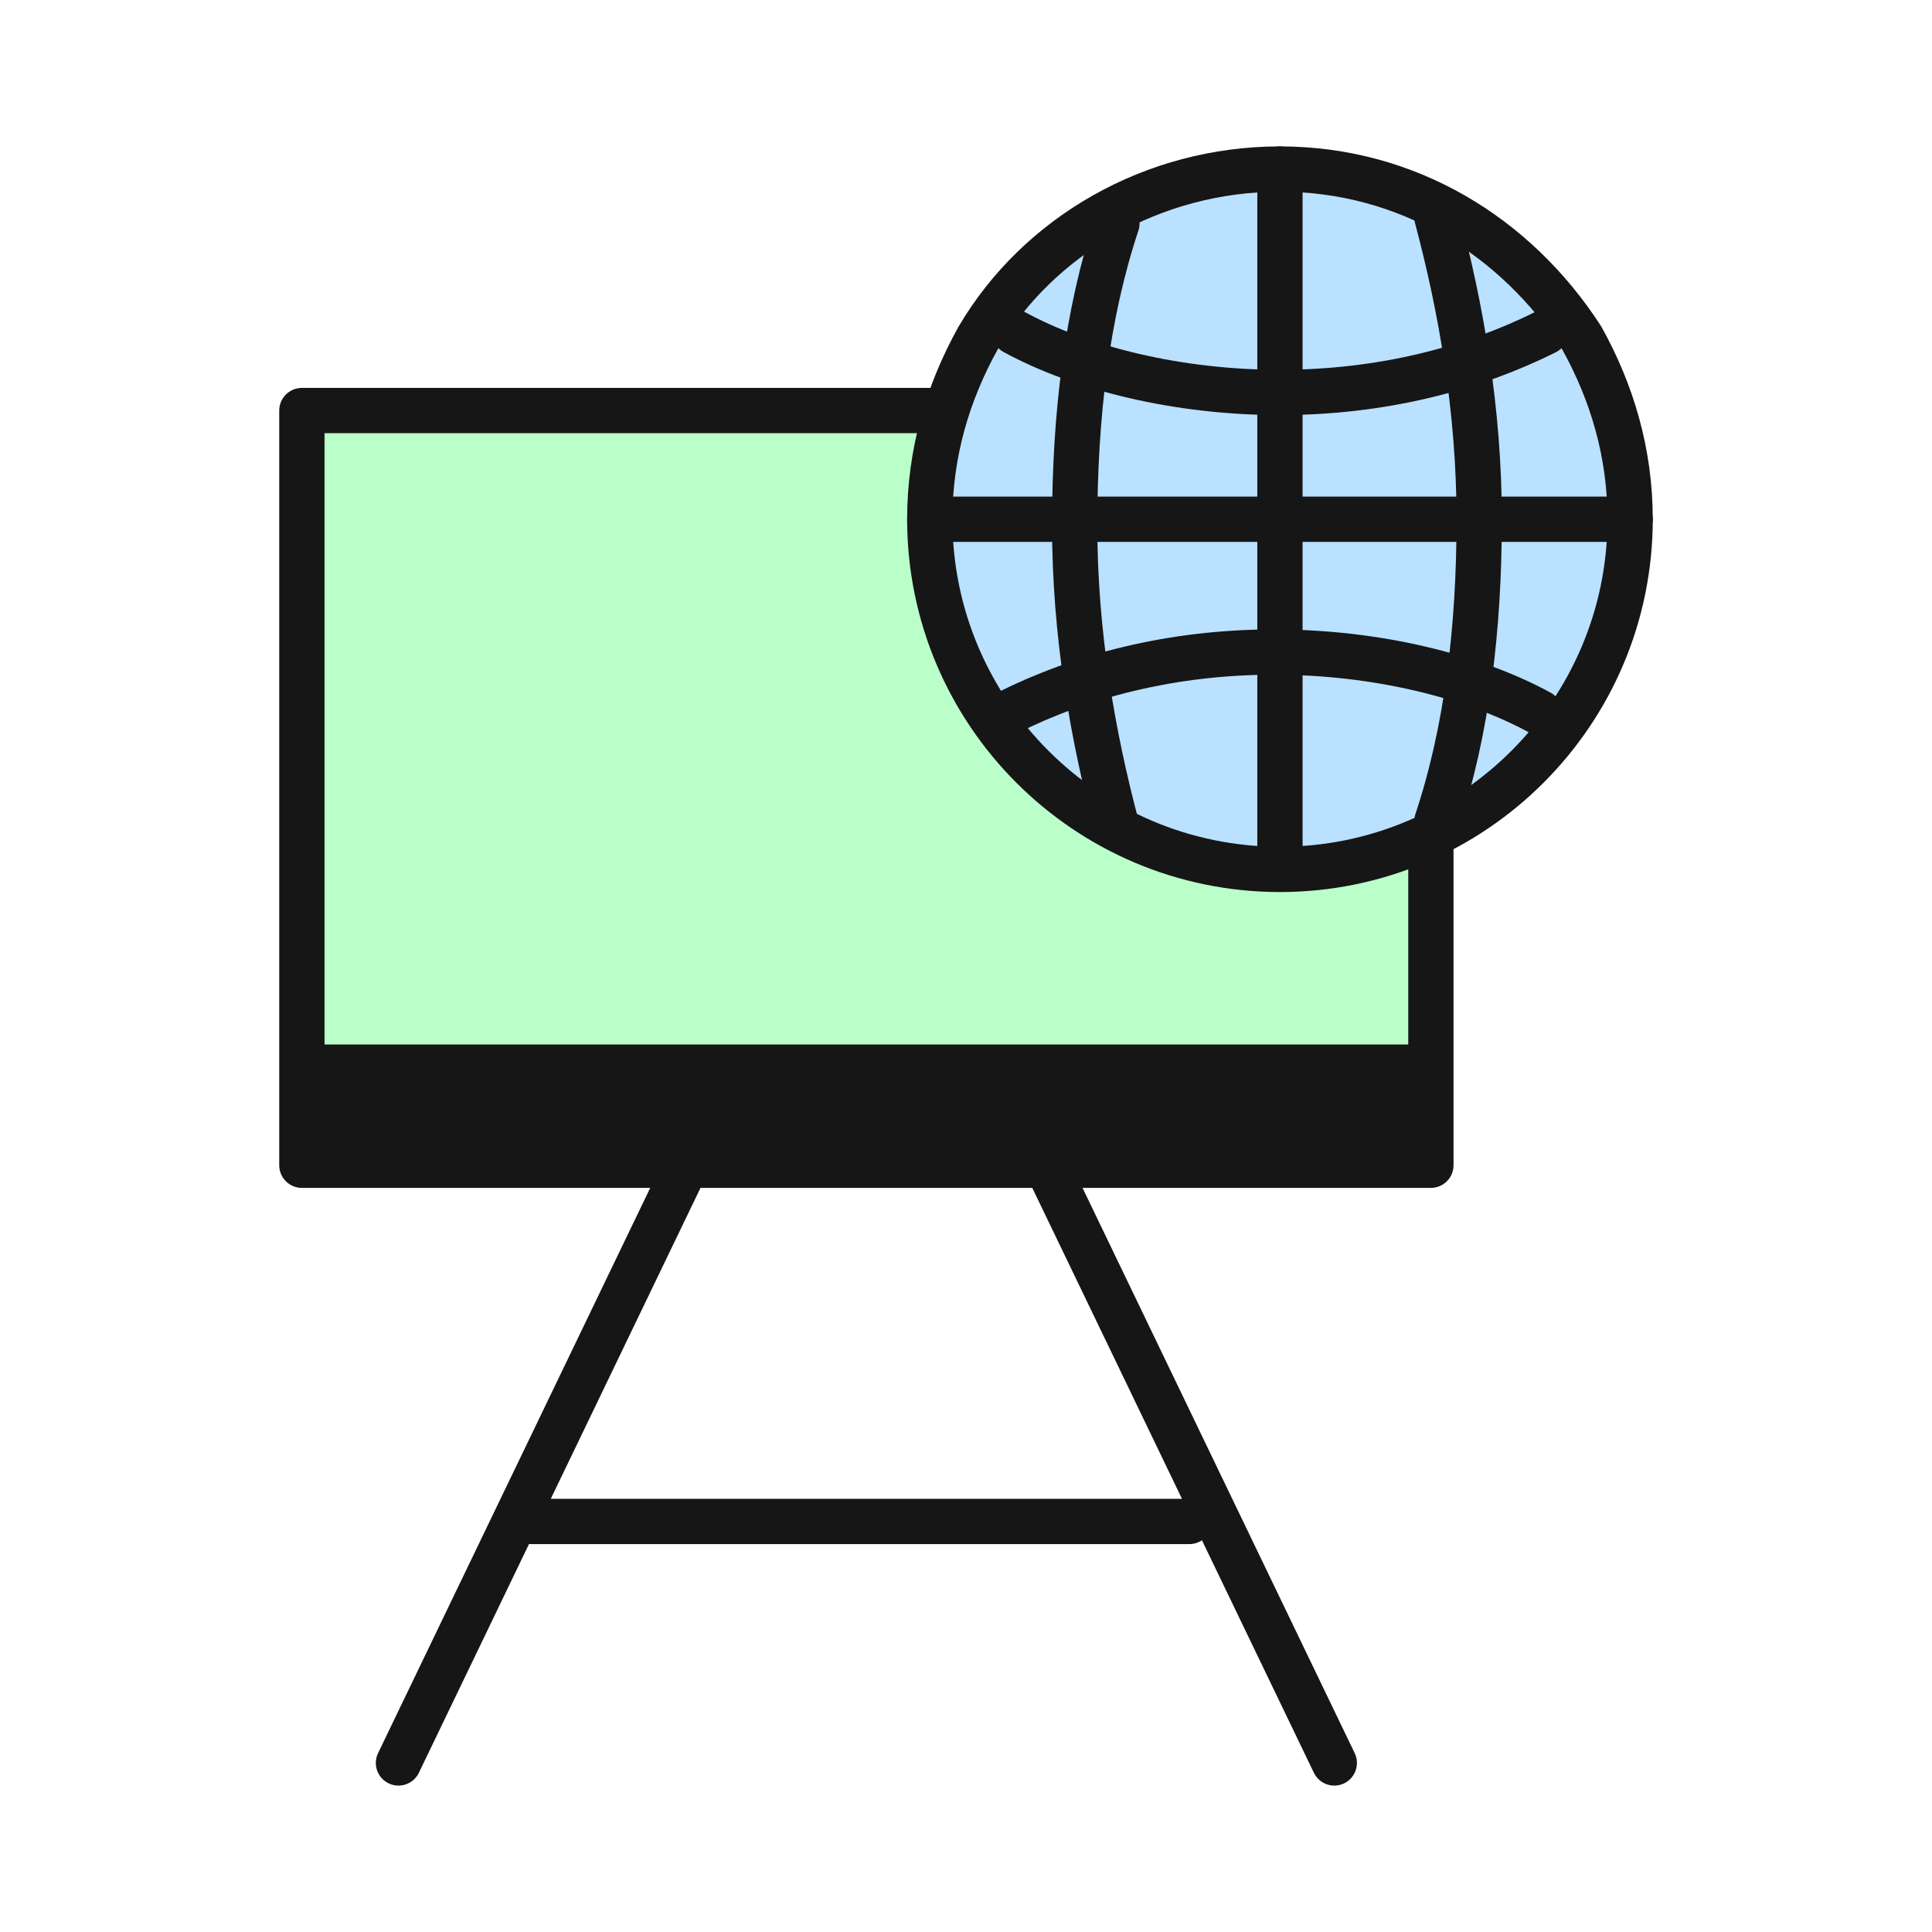
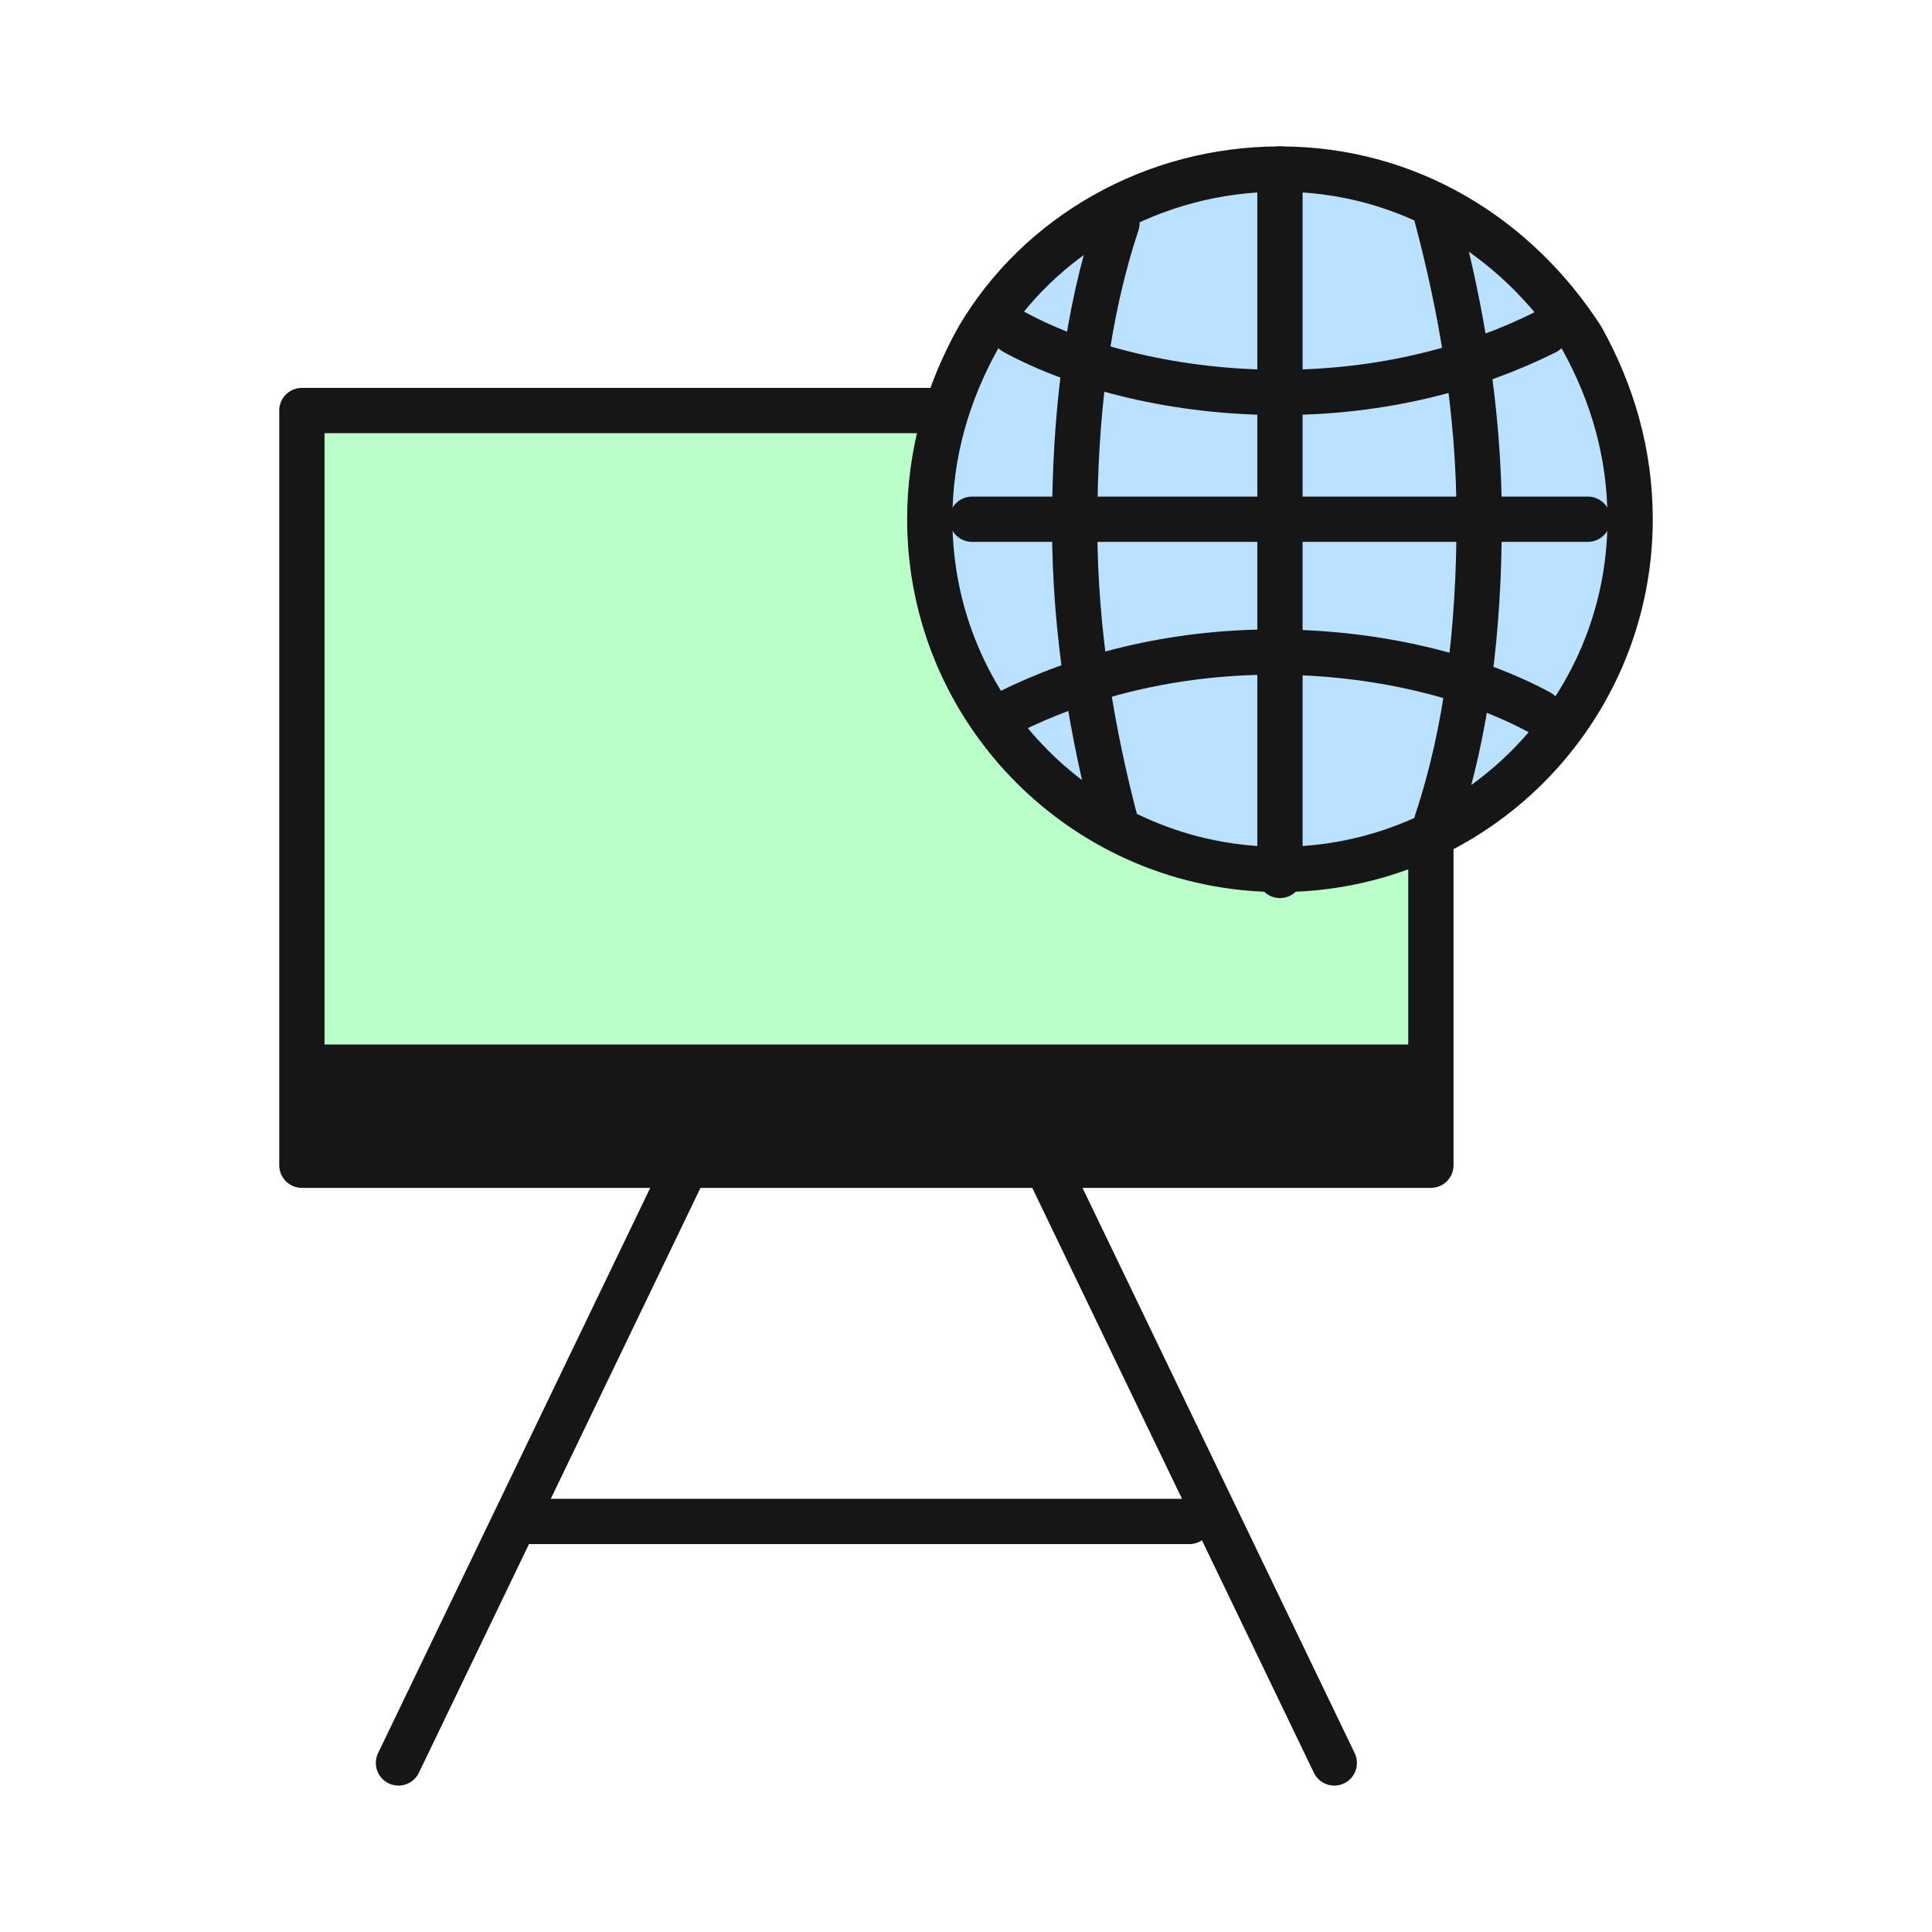
- <svg xmlns="http://www.w3.org/2000/svg" version="1.1" id="Ebene_1" x="0px" y="0px" viewBox="0 0 32 32" style="enable-background:new 0 0 32 32;" xml:space="preserve">
+ <svg xmlns="http://www.w3.org/2000/svg" version="1.1" x="0px" y="0px" width="32px" height="32px" viewBox="0 0 32 32" style="enable-background:new 0 0 32 32;" xml:space="preserve">
  <style type="text/css">
	.st0{fill:#BAFFC9;stroke:#161616;stroke-width:0.75;stroke-linecap:round;stroke-linejoin:round;stroke-miterlimit:10;}
- 	.st1{fill:none;}
+ 	.st1{fill:#0E2F6E;}
	.st2{fill:none;stroke:#161616;stroke-width:0.75;stroke-linecap:round;stroke-linejoin:round;stroke-miterlimit:10;}
	.st3{fill:none;stroke:#161616;stroke-width:0.75;stroke-linecap:round;stroke-miterlimit:10;}
	.st4{fill:#161616;}
	.st5{fill:#BAE1FF;stroke:#161616;stroke-width:0.75;stroke-linecap:round;stroke-linejoin:round;stroke-miterlimit:10;}
</style>
-   <g id="Ebene_2_00000145056487240486894190000015414639842555812524_">
+   <g id="Ebene_2">
</g>
  <g id="Layer_1">
    <g>
      <rect x="5" y="6.8" class="st0" width="18.7" height="12.5" />
      <line class="st1" x1="11.8" y1="18.4" x2="6.6" y2="29.2" />
      <line class="st2" x1="11.8" y1="18.4" x2="6.6" y2="29.2" />
      <line class="st1" x1="16.9" y1="18.4" x2="22.1" y2="29.2" />
      <line class="st3" x1="16.9" y1="18.4" x2="22.1" y2="29.2" />
      <line class="st1" x1="8.8" y1="25.2" x2="19.7" y2="25.2" />
      <line class="st2" x1="8.8" y1="25.2" x2="19.7" y2="25.2" />
      <rect x="5" y="17.3" class="st4" width="18.7" height="1.9" />
      <g>
-         <path class="st5" d="M27,8.6c0,3.2-2.6,5.8-5.8,5.8s-5.8-2.6-5.8-5.8c0-1.1,0.3-2.1,0.8-3c1-1.7,2.9-2.8,5-2.8s3.9,1.1,5,2.8     C26.7,6.5,27,7.5,27,8.6z" />
+         <path class="st5" d="M27,8.6c0,3.2-2.6,5.8-5.8,5.8c-3.2,0-5.8-2.6-5.8-5.8c0-1.1,0.3-2.1,0.8-3c1-1.7,2.9-2.8,5-2.8     c2.1,0,3.9,1.1,5,2.8C26.7,6.5,27,7.5,27,8.6z" />
        <g>
-           <line class="st2" x1="21.2" y1="2.8" x2="21.2" y2="14.2" />
-           <path class="st2" d="M18.5,3.7c-0.5,1.5-0.7,3.2-0.7,5s0.3,3.5,0.7,5" />
-           <path class="st2" d="M23.8,13.6c0.5-1.5,0.7-3.2,0.7-5s-0.3-3.5-0.7-5" />
+           <line class="st2" x1="21.2" y1="2.8" x2="21.2" y2="14.5" />
+           <path class="st2" d="M18.5,3.7c-0.5,1.5-0.7,3.2-0.7,5c0,1.8,0.3,3.5,0.7,5" />
+           <path class="st2" d="M23.8,13.6c0.5-1.5,0.7-3.2,0.7-5c0-1.8-0.3-3.5-0.7-5" />
        </g>
        <g>
-           <line class="st2" x1="15.4" y1="8.6" x2="27" y2="8.6" />
+           <line class="st2" x1="16.1" y1="8.6" x2="26.3" y2="8.6" />
          <path class="st2" d="M16.8,5.5c1.1,0.6,2.7,1,4.4,1c1.7,0,3.2-0.4,4.4-1" />
          <path class="st2" d="M25.5,11.8c-1.1-0.6-2.7-1-4.4-1s-3.2,0.4-4.4,1" />
        </g>
      </g>
    </g>
  </g>
</svg>
